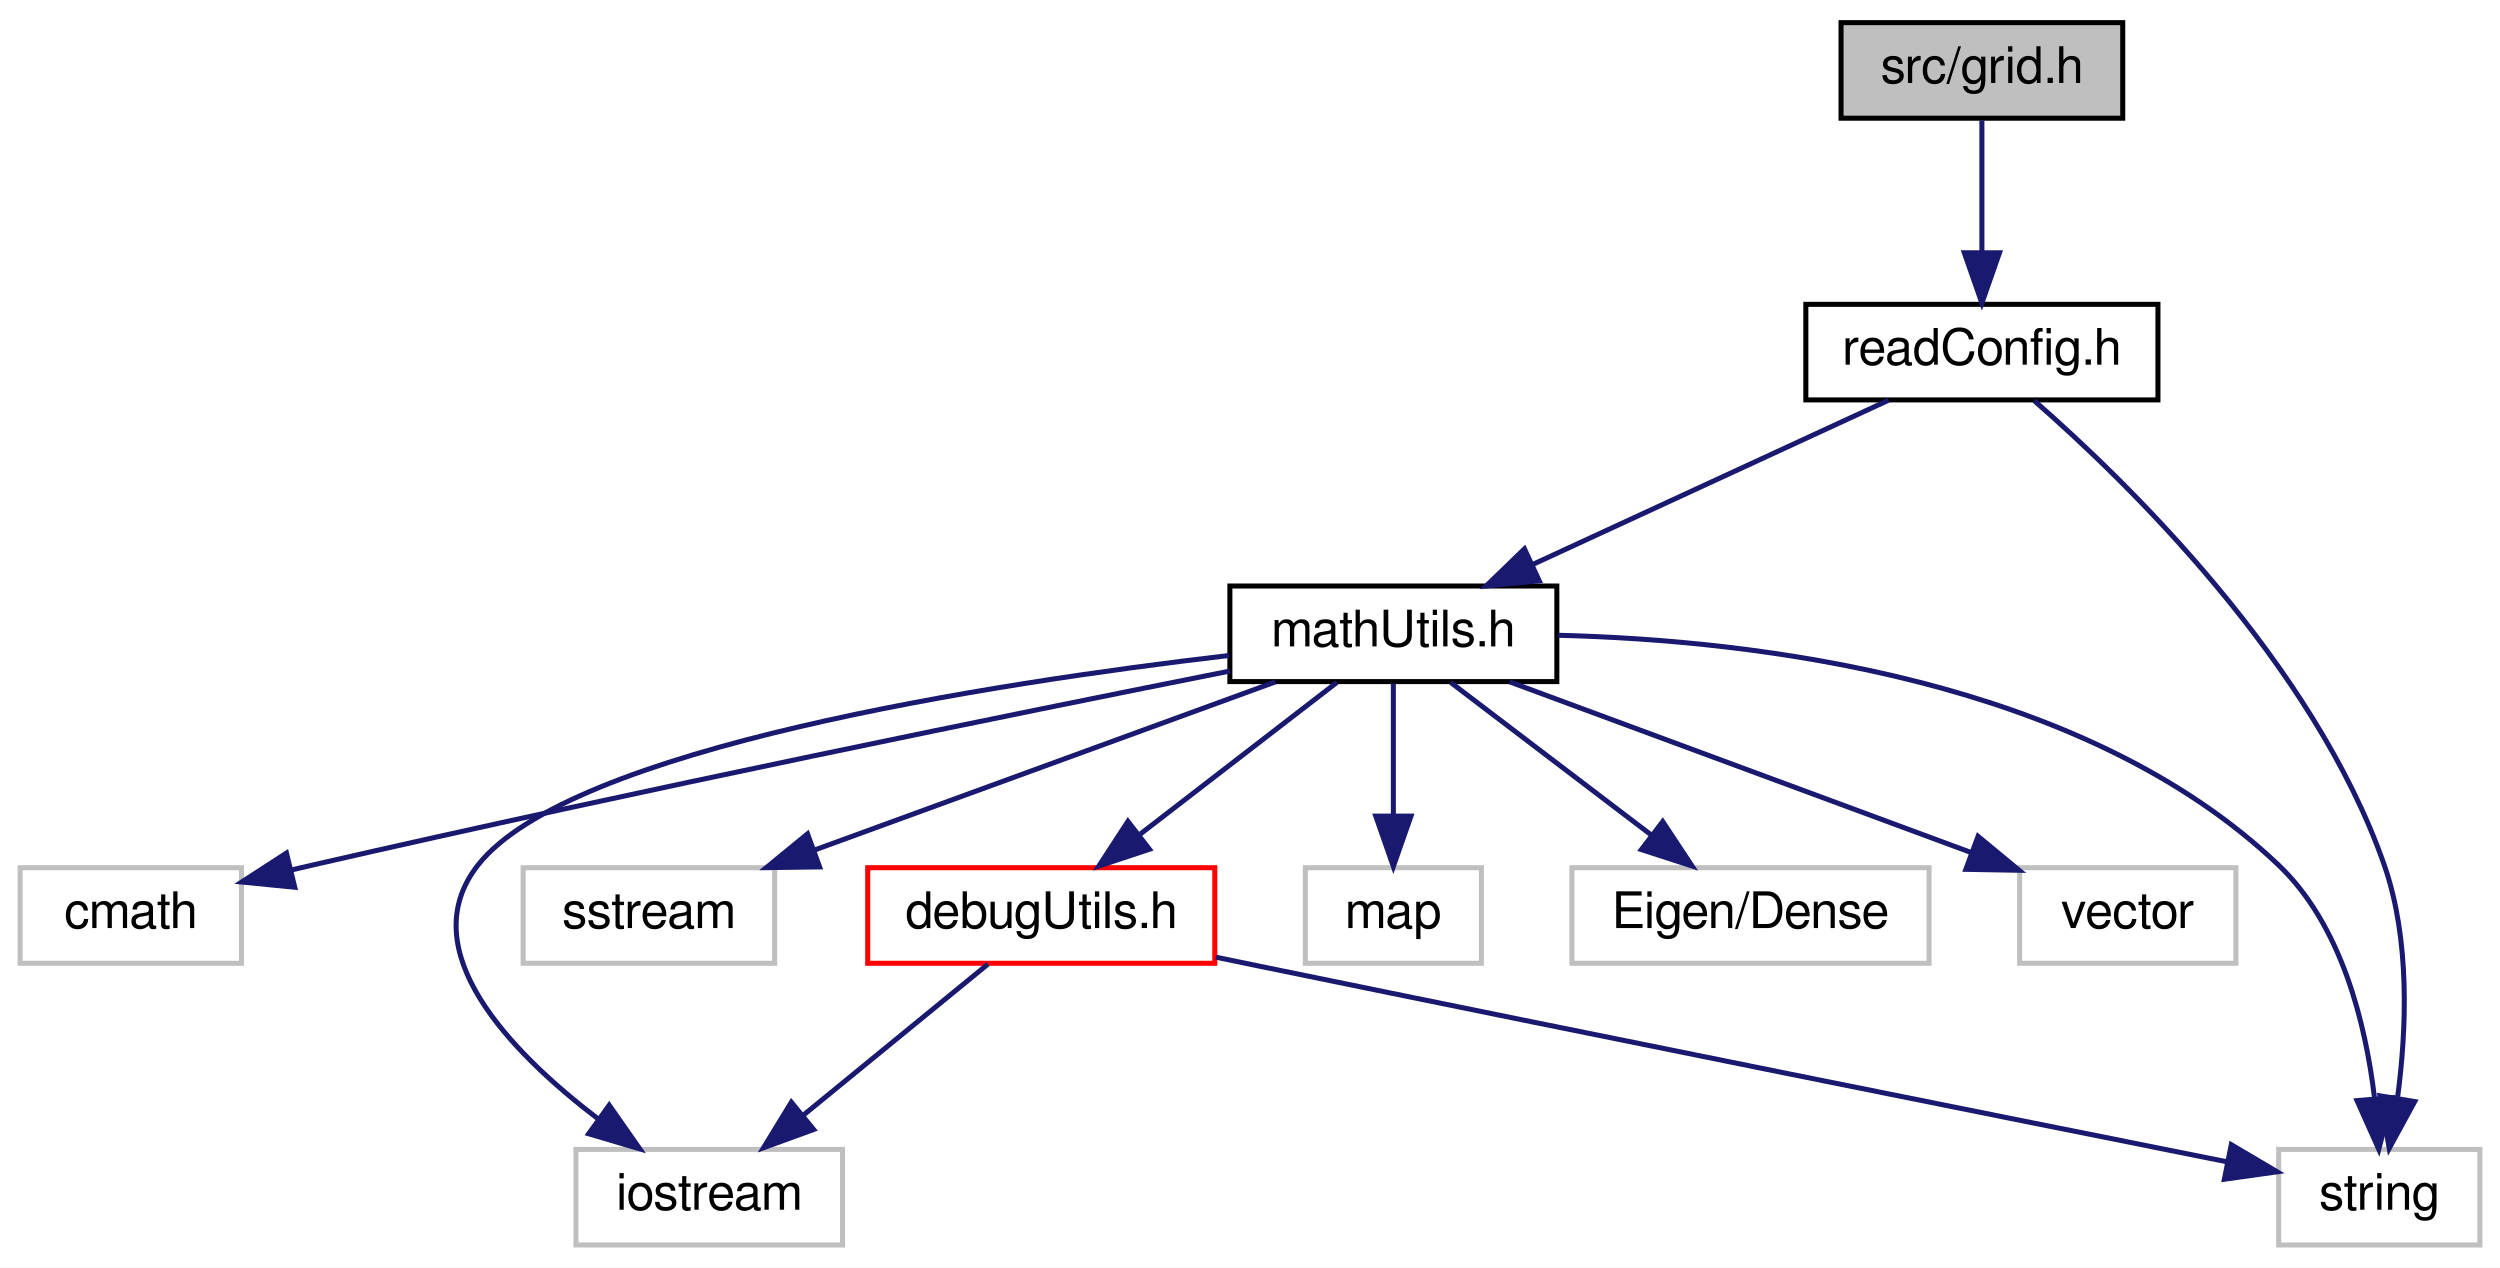
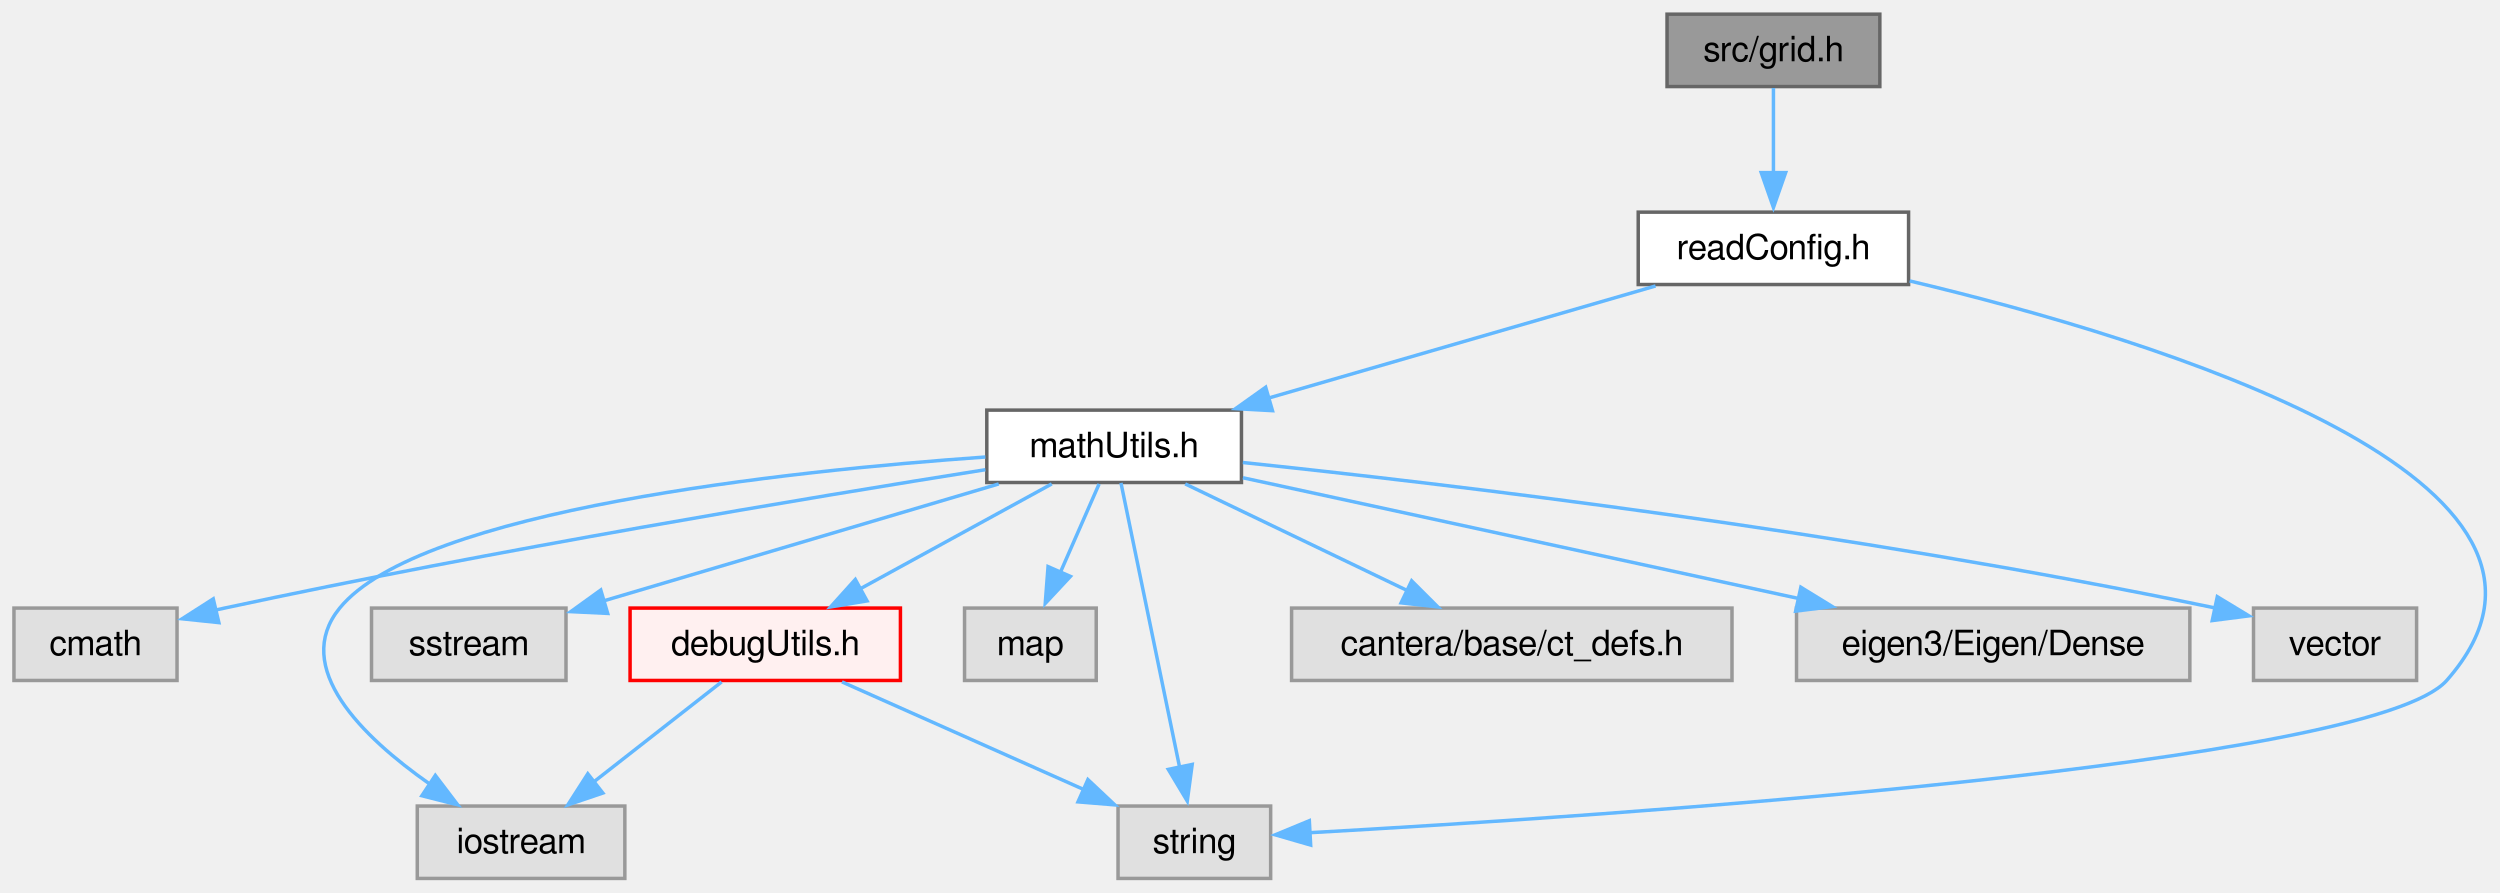
- <svg xmlns="http://www.w3.org/2000/svg" xmlns:xlink="http://www.w3.org/1999/xlink" width="497pt" height="252pt" viewBox="0.00 0.00 497.00 252.00">
-   <g id="graph0" class="graph" transform="scale(1 1) rotate(0) translate(4 248)">
-     <polygon fill="white" stroke="none" points="-4,4 -4,-248 493,-248 493,4 -4,4" />
-     <g id="node1" class="node">
-       <polygon fill="#bfbfbf" stroke="black" points="362,-224.5 362,-243.5 418,-243.5 418,-224.5 362,-224.5" />
-       <text text-anchor="middle" x="390" y="-231.5" font-family="FreeSans" font-size="10.00">src/grid.h</text>
-     </g>
-     <g id="node2" class="node">
-       <g id="a_node2">
-         <a xlink:href="readConfig_8h.html" target="_top" xlink:title="readConfig.h">
-           <polygon fill="white" stroke="black" points="355,-168.5 355,-187.5 425,-187.5 425,-168.5 355,-168.5" />
-           <text text-anchor="middle" x="390" y="-175.5" font-family="FreeSans" font-size="10.00">readConfig.h</text>
-         </a>
-       </g>
-     </g>
-     <g id="edge1" class="edge">
-       <path fill="none" stroke="midnightblue" d="M390,-224.083C390,-217.006 390,-206.861 390,-197.986" />
-       <polygon fill="midnightblue" stroke="midnightblue" points="393.5,-197.751 390,-187.751 386.5,-197.751 393.5,-197.751" />
-     </g>
-     <g id="node3" class="node">
-       <g id="a_node3">
-         <a xlink:href="mathUtils_8h.html" target="_top" xlink:title="mathUtils.h">
-           <polygon fill="white" stroke="black" points="240.5,-112.5 240.5,-131.5 305.5,-131.5 305.5,-112.5 240.5,-112.5" />
-           <text text-anchor="middle" x="273" y="-119.5" font-family="FreeSans" font-size="10.00">mathUtils.h</text>
-         </a>
-       </g>
-     </g>
-     <g id="edge2" class="edge">
-       <path fill="none" stroke="midnightblue" d="M371.461,-168.444C352.377,-159.636 322.425,-145.812 300.564,-135.722" />
-       <polygon fill="midnightblue" stroke="midnightblue" points="301.999,-132.529 291.452,-131.516 299.065,-138.885 301.999,-132.529" />
-     </g>
-     <g id="node8" class="node">
-       <polygon fill="white" stroke="#bfbfbf" points="449,-0.5 449,-19.5 489,-19.5 489,-0.5 449,-0.5" />
-       <text text-anchor="middle" x="469" y="-7.5" font-family="FreeSans" font-size="10.00">string</text>
-     </g>
-     <g id="edge13" class="edge">
-       <path fill="none" stroke="midnightblue" d="M400.425,-168.326C418.729,-152.332 456.029,-116.139 470,-76 475.165,-61.161 474.416,-43.238 472.659,-29.974" />
-       <polygon fill="midnightblue" stroke="midnightblue" points="476.048,-29.015 470.978,-19.712 469.14,-30.146 476.048,-29.015" />
-     </g>
-     <g id="node4" class="node">
-       <polygon fill="white" stroke="#bfbfbf" points="397.5,-56.5 397.5,-75.5 440.5,-75.5 440.5,-56.5 397.5,-56.5" />
-       <text text-anchor="middle" x="419" y="-63.5" font-family="FreeSans" font-size="10.00">vector</text>
-     </g>
-     <g id="edge3" class="edge">
-       <path fill="none" stroke="midnightblue" d="M296.134,-112.444C320.912,-103.279 360.371,-88.685 387.864,-78.516" />
-       <polygon fill="midnightblue" stroke="midnightblue" points="389.237,-81.74 397.402,-74.988 386.809,-75.175 389.237,-81.74" />
-     </g>
-     <g id="node5" class="node">
-       <polygon fill="white" stroke="#bfbfbf" points="0,-56.5 0,-75.5 44,-75.5 44,-56.5 0,-56.5" />
-       <text text-anchor="middle" x="22" y="-63.5" font-family="FreeSans" font-size="10.00">cmath</text>
-     </g>
-     <g id="edge4" class="edge">
-       <path fill="none" stroke="midnightblue" d="M240.497,-114.604C198.319,-106.211 122.487,-90.804 58,-76 56.728,-75.708 55.433,-75.406 54.125,-75.097" />
-       <polygon fill="midnightblue" stroke="midnightblue" points="54.595,-71.61 44.052,-72.656 52.947,-78.413 54.595,-71.61" />
-     </g>
-     <g id="node6" class="node">
-       <polygon fill="white" stroke="#bfbfbf" points="110.5,-0.5 110.5,-19.5 163.5,-19.5 163.5,-0.5 110.5,-0.5" />
-       <text text-anchor="middle" x="137" y="-7.5" font-family="FreeSans" font-size="10.00">iostream</text>
-     </g>
-     <g id="edge5" class="edge">
-       <path fill="none" stroke="midnightblue" d="M240.357,-117.694C193.082,-112.157 109.208,-99.258 91,-76 77.817,-59.161 97.361,-38.94 114.895,-25.571" />
-       <polygon fill="midnightblue" stroke="midnightblue" points="117.115,-28.285 123.189,-19.604 113.027,-22.603 117.115,-28.285" />
-     </g>
-     <g id="node7" class="node">
-       <polygon fill="white" stroke="#bfbfbf" points="100,-56.5 100,-75.5 150,-75.5 150,-56.5 100,-56.5" />
-       <text text-anchor="middle" x="125" y="-63.5" font-family="FreeSans" font-size="10.00">sstream</text>
-     </g>
-     <g id="edge6" class="edge">
-       <path fill="none" stroke="midnightblue" d="M249.549,-112.444C224.867,-103.438 185.815,-89.189 158.023,-79.049" />
-       <polygon fill="midnightblue" stroke="midnightblue" points="158.935,-75.656 148.341,-75.516 156.536,-82.232 158.935,-75.656" />
-     </g>
-     <g id="edge7" class="edge">
-       <path fill="none" stroke="midnightblue" d="M305.756,-121.708C344.928,-120.74 410.072,-113.096 449,-76 461.545,-64.046 466.279,-44.434 468.035,-29.875" />
-       <polygon fill="midnightblue" stroke="midnightblue" points="471.555,-29.78 468.898,-19.524 464.579,-29.199 471.555,-29.78" />
-     </g>
-     <g id="node9" class="node">
-       <polygon fill="white" stroke="#bfbfbf" points="255.5,-56.5 255.5,-75.5 290.5,-75.5 290.5,-56.5 255.5,-56.5" />
-       <text text-anchor="middle" x="273" y="-63.5" font-family="FreeSans" font-size="10.00">map</text>
-     </g>
-     <g id="edge8" class="edge">
-       <path fill="none" stroke="midnightblue" d="M273,-112.083C273,-105.006 273,-94.861 273,-85.987" />
-       <polygon fill="midnightblue" stroke="midnightblue" points="276.5,-85.751 273,-75.751 269.5,-85.751 276.5,-85.751" />
-     </g>
-     <g id="node10" class="node">
-       <g id="a_node10">
-         <a xlink:href="debugUtils_8h.html" target="_top" xlink:title="debugUtils.h">
-           <polygon fill="white" stroke="red" points="168.5,-56.5 168.5,-75.5 237.5,-75.5 237.5,-56.5 168.5,-56.5" />
-           <text text-anchor="middle" x="203" y="-63.5" font-family="FreeSans" font-size="10.00">debugUtils.h</text>
-         </a>
-       </g>
-     </g>
-     <g id="edge9" class="edge">
-       <path fill="none" stroke="midnightblue" d="M261.753,-112.324C251.203,-104.185 235.199,-91.84 222.558,-82.087" />
-       <polygon fill="midnightblue" stroke="midnightblue" points="224.507,-79.171 214.451,-75.834 220.231,-84.713 224.507,-79.171" />
-     </g>
-     <g id="node11" class="node">
-       <polygon fill="white" stroke="#bfbfbf" points="308.5,-56.5 308.5,-75.5 379.5,-75.5 379.5,-56.5 308.5,-56.5" />
-       <text text-anchor="middle" x="344" y="-63.5" font-family="FreeSans" font-size="10.00">Eigen/Dense</text>
-     </g>
-     <g id="edge12" class="edge">
-       <path fill="none" stroke="midnightblue" d="M284.407,-112.324C295.109,-104.185 311.341,-91.84 324.163,-82.087" />
-       <polygon fill="midnightblue" stroke="midnightblue" points="326.544,-84.673 332.385,-75.834 322.307,-79.102 326.544,-84.673" />
-     </g>
-     <g id="edge11" class="edge">
-       <path fill="none" stroke="midnightblue" d="M192.396,-56.324C182.544,-48.263 167.649,-36.077 155.785,-26.369" />
-       <polygon fill="midnightblue" stroke="midnightblue" points="157.753,-23.457 147.797,-19.834 153.32,-28.875 157.753,-23.457" />
-     </g>
-     <g id="edge10" class="edge">
-       <path fill="none" stroke="midnightblue" d="M237.729,-57.709C240.527,-57.128 243.31,-56.553 246,-56 314.832,-41.852 395.704,-25.633 438.631,-17.056" />
-       <polygon fill="midnightblue" stroke="midnightblue" points="439.576,-20.437 448.697,-15.046 438.205,-13.572 439.576,-20.437" />
+ <svg xmlns="http://www.w3.org/2000/svg" xmlns:xlink="http://www.w3.org/1999/xlink" width="717pt" height="256pt" viewBox="0.00 0.00 716.66 255.75">
+   <g id="graph0" class="graph" transform="scale(1 1) rotate(0) translate(4 251.75)">
+     <g id="Node000001" class="node">
+       <g id="a_Node000001">
+         <a xlink:title=" ">
+           <polygon fill="#999999" stroke="#666666" points="534.88,-247.75 473.88,-247.75 473.88,-227 534.88,-227 534.88,-247.75" />
+           <text text-anchor="middle" x="504.38" y="-234.25" font-family="FreeSans" font-size="10.00">src/grid.h</text>
+         </a>
+       </g>
+     </g>
+     <g id="Node000002" class="node">
+       <g id="a_Node000002">
+         <a xlink:href="readConfig_8h.html" target="_top" xlink:title=" ">
+           <polygon fill="white" stroke="#666666" points="543.12,-191 465.62,-191 465.62,-170.25 543.12,-170.25 543.12,-191" />
+           <text text-anchor="middle" x="504.38" y="-177.5" font-family="FreeSans" font-size="10.00">readConfig.h</text>
+         </a>
+       </g>
+     </g>
+     <g id="edge1_Node000001_Node000002" class="edge">
+       <g id="a_edge1_Node000001_Node000002">
+         <a xlink:title=" ">
+           <path fill="none" stroke="#63b8ff" d="M504.38,-226.59C504.38,-219.81 504.38,-210.55 504.38,-202.19" />
+           <polygon fill="#63b8ff" stroke="#63b8ff" points="507.88,-202.33 504.38,-192.33 500.88,-202.33 507.88,-202.33" />
+         </a>
+       </g>
+     </g>
+     <g id="Node000003" class="node">
+       <g id="a_Node000003">
+         <a xlink:href="mathUtils_8h.html" target="_top" xlink:title=" ">
+           <polygon fill="white" stroke="#666666" points="351.88,-134.25 278.88,-134.25 278.88,-113.5 351.88,-113.5 351.88,-134.25" />
+           <text text-anchor="middle" x="315.38" y="-120.75" font-family="FreeSans" font-size="10.00">mathUtils.h</text>
+         </a>
+       </g>
+     </g>
+     <g id="edge2_Node000002_Node000003" class="edge">
+       <g id="a_edge2_Node000002_Node000003">
+         <a xlink:title=" ">
+           <path fill="none" stroke="#63b8ff" d="M470.59,-169.84C439.64,-160.87 393.63,-147.54 359.73,-137.73" />
+           <polygon fill="#63b8ff" stroke="#63b8ff" points="360.77,-134.09 350.19,-134.67 358.82,-140.81 360.77,-134.09" />
+         </a>
+       </g>
+     </g>
+     <g id="Node000008" class="node">
+       <g id="a_Node000008">
+         <a xlink:title=" ">
+           <polygon fill="#e0e0e0" stroke="#999999" points="360.25,-20.75 316.5,-20.75 316.5,0 360.25,0 360.25,-20.75" />
+           <text text-anchor="middle" x="338.38" y="-7.25" font-family="FreeSans" font-size="10.00">string</text>
+         </a>
+       </g>
+     </g>
+     <g id="edge14_Node000002_Node000008" class="edge">
+       <g id="a_edge14_Node000002_Node000008">
+         <a xlink:title=" ">
+           <path fill="none" stroke="#63b8ff" d="M543.44,-171.28C613.33,-154.68 747.94,-114.11 697.38,-56.75 675.95,-32.45 455.98,-17.85 371.33,-13.1" />
+           <polygon fill="#63b8ff" stroke="#63b8ff" points="371.72,-9.56 361.55,-12.5 371.34,-16.55 371.72,-9.56" />
+         </a>
+       </g>
+     </g>
+     <g id="Node000004" class="node">
+       <g id="a_Node000004">
+         <a xlink:title=" ">
+           <polygon fill="#e0e0e0" stroke="#999999" points="688.75,-77.5 642,-77.5 642,-56.75 688.75,-56.75 688.75,-77.5" />
+           <text text-anchor="middle" x="665.38" y="-64" font-family="FreeSans" font-size="10.00">vector</text>
+         </a>
+       </g>
+     </g>
+     <g id="edge3_Node000003_Node000004" class="edge">
+       <g id="a_edge3_Node000003_Node000004">
+         <a xlink:title=" ">
+           <path fill="none" stroke="#63b8ff" d="M352.27,-119.23C409.76,-113.18 524.35,-99.73 631.05,-77.52" />
+           <polygon fill="#63b8ff" stroke="#63b8ff" points="631.62,-80.76 640.68,-75.27 630.17,-73.92 631.62,-80.76" />
+         </a>
+       </g>
+     </g>
+     <g id="Node000005" class="node">
+       <g id="a_Node000005">
+         <a xlink:title=" ">
+           <polygon fill="#e0e0e0" stroke="#999999" points="46.75,-77.5 0,-77.5 0,-56.75 46.75,-56.75 46.75,-77.5" />
+           <text text-anchor="middle" x="23.38" y="-64" font-family="FreeSans" font-size="10.00">cmath</text>
+         </a>
+       </g>
+     </g>
+     <g id="edge4_Node000003_Node000005" class="edge">
+       <g id="a_edge4_Node000003_Node000005">
+         <a xlink:title=" ">
+           <path fill="none" stroke="#63b8ff" d="M278.47,-117.17C228.74,-109.27 137.52,-94.11 60.38,-77.5 59.44,-77.3 58.49,-77.09 57.54,-76.88" />
+           <polygon fill="#63b8ff" stroke="#63b8ff" points="58.74,-73.33 48.2,-74.43 57.13,-80.14 58.74,-73.33" />
+         </a>
+       </g>
+     </g>
+     <g id="Node000006" class="node">
+       <g id="a_Node000006">
+         <a xlink:title=" ">
+           <polygon fill="#e0e0e0" stroke="#999999" points="175.12,-20.75 115.62,-20.75 115.62,0 175.12,0 175.12,-20.75" />
+           <text text-anchor="middle" x="145.38" y="-7.25" font-family="FreeSans" font-size="10.00">iostream</text>
+         </a>
+       </g>
+     </g>
+     <g id="edge5_Node000003_Node000006" class="edge">
+       <g id="a_edge5_Node000003_Node000006">
+         <a xlink:title=" ">
+           <path fill="none" stroke="#63b8ff" d="M278.47,-120.81C221.5,-116.77 116.32,-105.61 93.38,-77.5 79.49,-60.49 99.86,-40.64 119.04,-27.16" />
+           <polygon fill="#63b8ff" stroke="#63b8ff" points="120.79,-29.54 127.2,-21.1 116.93,-23.7 120.79,-29.54" />
+         </a>
+       </g>
+     </g>
+     <g id="Node000007" class="node">
+       <g id="a_Node000007">
+         <a xlink:title=" ">
+           <polygon fill="#e0e0e0" stroke="#999999" points="158.25,-77.5 102.5,-77.5 102.5,-56.75 158.25,-56.75 158.25,-77.5" />
+           <text text-anchor="middle" x="130.38" y="-64" font-family="FreeSans" font-size="10.00">sstream</text>
+         </a>
+       </g>
+     </g>
+     <g id="edge6_Node000003_Node000007" class="edge">
+       <g id="a_edge6_Node000003_Node000007">
+         <a xlink:title=" ">
+           <path fill="none" stroke="#63b8ff" d="M282.3,-113.09C250.51,-103.68 202.48,-89.46 168.96,-79.54" />
+           <polygon fill="#63b8ff" stroke="#63b8ff" points="170.2,-75.97 159.62,-76.48 168.22,-82.68 170.2,-75.97" />
+         </a>
+       </g>
+     </g>
+     <g id="edge7_Node000003_Node000008" class="edge">
+       <g id="a_edge7_Node000003_Node000008">
+         <a xlink:title=" ">
+           <path fill="none" stroke="#63b8ff" d="M317.34,-113.37C321.05,-95.36 329.19,-55.89 334.19,-31.68" />
+           <polygon fill="#63b8ff" stroke="#63b8ff" points="337.76,-32.68 336.35,-22.18 330.91,-31.26 337.76,-32.68" />
+         </a>
+       </g>
+     </g>
+     <g id="Node000009" class="node">
+       <g id="a_Node000009">
+         <a xlink:title=" ">
+           <polygon fill="#e0e0e0" stroke="#999999" points="310.25,-77.5 272.5,-77.5 272.5,-56.75 310.25,-56.75 310.25,-77.5" />
+           <text text-anchor="middle" x="291.38" y="-64" font-family="FreeSans" font-size="10.00">map</text>
+         </a>
+       </g>
+     </g>
+     <g id="edge8_Node000003_Node000009" class="edge">
+       <g id="a_edge8_Node000003_Node000009">
+         <a xlink:title=" ">
+           <path fill="none" stroke="#63b8ff" d="M311.08,-113.09C308.01,-106.08 303.77,-96.41 300.01,-87.83" />
+           <polygon fill="#63b8ff" stroke="#63b8ff" points="302.85,-86.58 295.63,-78.83 296.44,-89.39 302.85,-86.58" />
+         </a>
+       </g>
+     </g>
+     <g id="Node000010" class="node">
+       <g id="a_Node000010">
+         <a xlink:href="debugUtils_8h.html" target="_top" xlink:title=" ">
+           <polygon fill="#fff0f0" stroke="red" points="254.12,-77.5 176.62,-77.5 176.62,-56.75 254.12,-56.75 254.12,-77.5" />
+           <text text-anchor="middle" x="215.38" y="-64" font-family="FreeSans" font-size="10.00">debugUtils.h</text>
+         </a>
+       </g>
+     </g>
+     <g id="edge9_Node000003_Node000010" class="edge">
+       <g id="a_edge9_Node000003_Node000010">
+         <a xlink:title=" ">
+           <path fill="none" stroke="#63b8ff" d="M297.5,-113.09C282.28,-104.76 260.18,-92.66 242.74,-83.11" />
+           <polygon fill="#63b8ff" stroke="#63b8ff" points="244.55,-79.56 234.1,-77.83 241.19,-85.7 244.55,-79.56" />
+         </a>
+       </g>
+     </g>
+     <g id="Node000014" class="node">
+       <g id="a_Node000014">
+         <a xlink:title=" ">
+           <polygon fill="#e0e0e0" stroke="#999999" points="492.5,-77.5 366.25,-77.5 366.25,-56.75 492.5,-56.75 492.5,-77.5" />
+           <text text-anchor="middle" x="429.38" y="-64" font-family="FreeSans" font-size="10.00">cantera/base/ct_defs.h</text>
+         </a>
+       </g>
+     </g>
+     <g id="edge12_Node000003_Node000014" class="edge">
+       <g id="a_edge12_Node000003_Node000014">
+         <a xlink:title=" ">
+           <path fill="none" stroke="#63b8ff" d="M335.76,-113.09C353.43,-104.6 379.24,-92.2 399.29,-82.58" />
+           <polygon fill="#63b8ff" stroke="#63b8ff" points="400.67,-85.31 408.17,-77.83 397.64,-79 400.67,-85.31" />
+         </a>
+       </g>
+     </g>
+     <g id="Node000015" class="node">
+       <g id="a_Node000015">
+         <a xlink:title=" ">
+           <polygon fill="#e0e0e0" stroke="#999999" points="623.75,-77.5 511,-77.5 511,-56.75 623.75,-56.75 623.75,-77.5" />
+           <text text-anchor="middle" x="567.38" y="-64" font-family="FreeSans" font-size="10.00">eigen3/Eigen/Dense</text>
+         </a>
+       </g>
+     </g>
+     <g id="edge13_Node000003_Node000015" class="edge">
+       <g id="a_edge13_Node000003_Node000015">
+         <a xlink:title=" ">
+           <path fill="none" stroke="#63b8ff" d="M352.29,-114.86C394.23,-105.74 463.14,-90.77 511.63,-80.24" />
+           <polygon fill="#63b8ff" stroke="#63b8ff" points="512.24,-83.47 521.26,-77.93 510.75,-76.63 512.24,-83.47" />
+         </a>
+       </g>
+     </g>
+     <g id="edge11_Node000010_Node000006" class="edge">
+       <g id="a_edge11_Node000010_Node000006">
+         <a xlink:title=" ">
+           <path fill="none" stroke="#63b8ff" d="M202.86,-56.34C192.71,-48.4 178.18,-37.03 166.26,-27.71" />
+           <polygon fill="#63b8ff" stroke="#63b8ff" points="168.81,-24.48 158.78,-21.08 164.5,-30 168.81,-24.48" />
+         </a>
+       </g>
+     </g>
+     <g id="edge10_Node000010_Node000008" class="edge">
+       <g id="a_edge10_Node000010_Node000008">
+         <a xlink:title=" ">
+           <path fill="none" stroke="#63b8ff" d="M237.36,-56.34C256.69,-47.73 285.05,-35.11 306.8,-25.43" />
+           <polygon fill="#63b8ff" stroke="#63b8ff" points="307.86,-28.34 315.58,-21.08 305.02,-21.95 307.86,-28.34" />
+         </a>
+       </g>
    </g>
  </g>
</svg>
